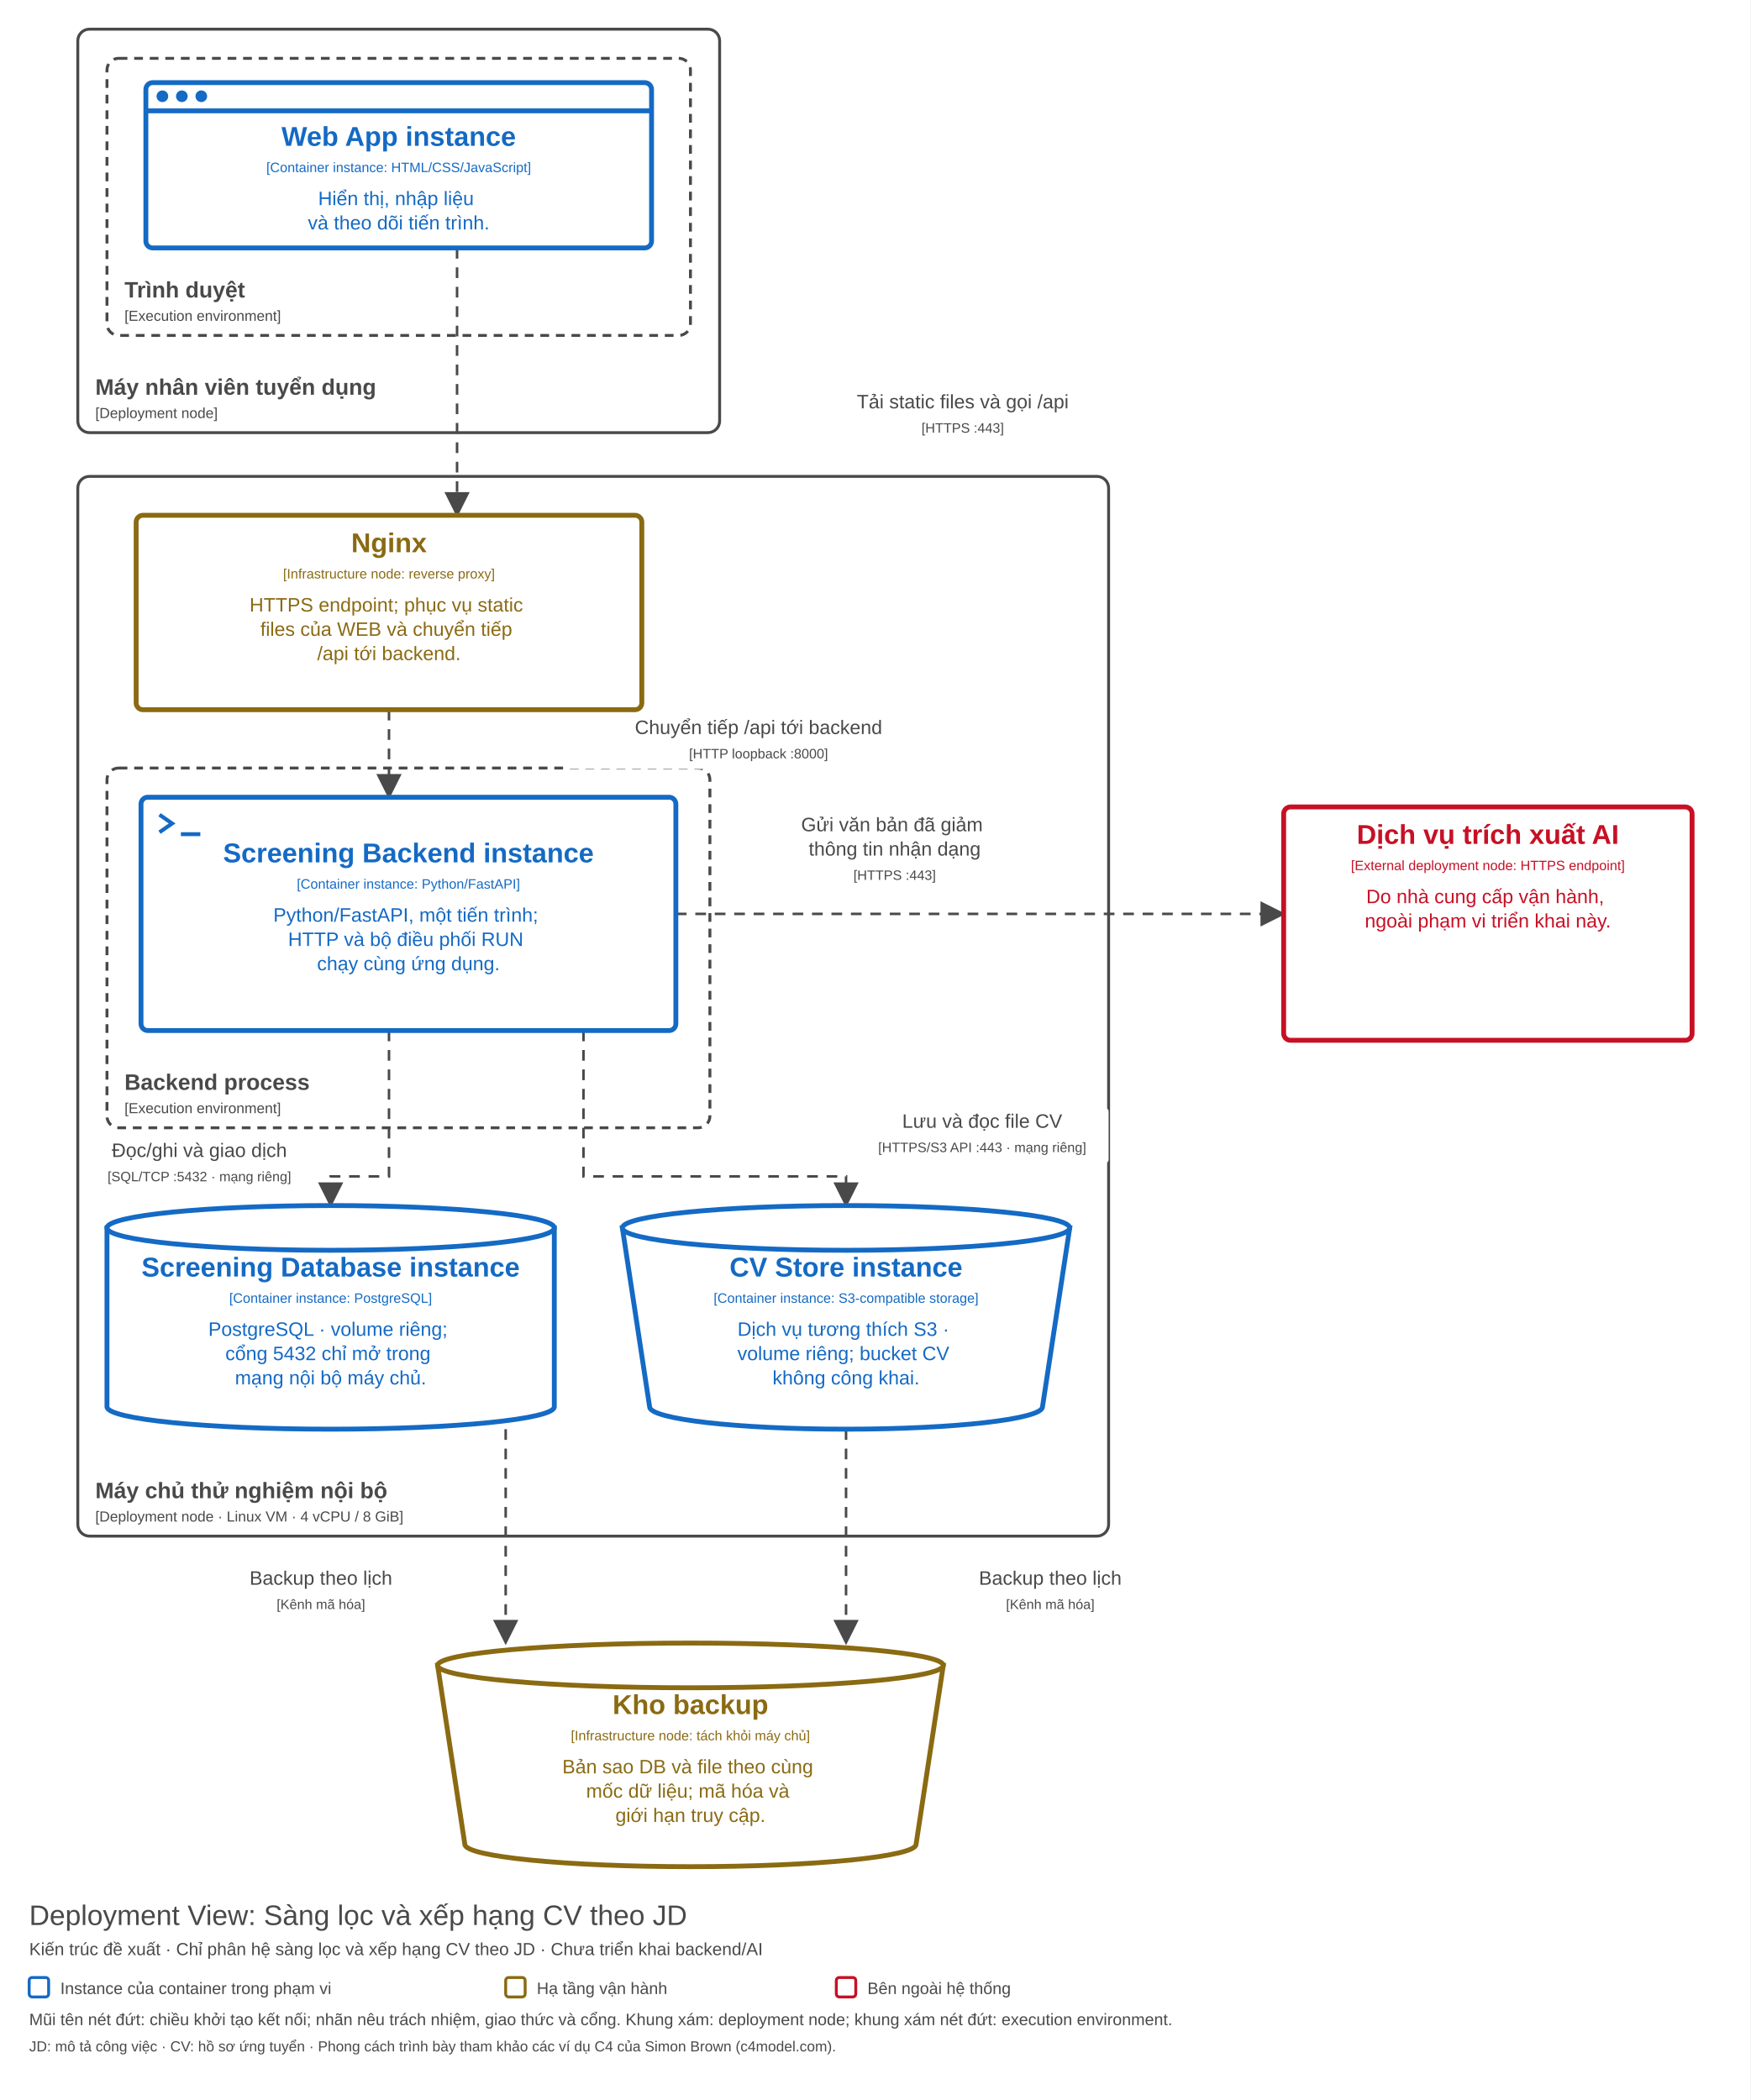
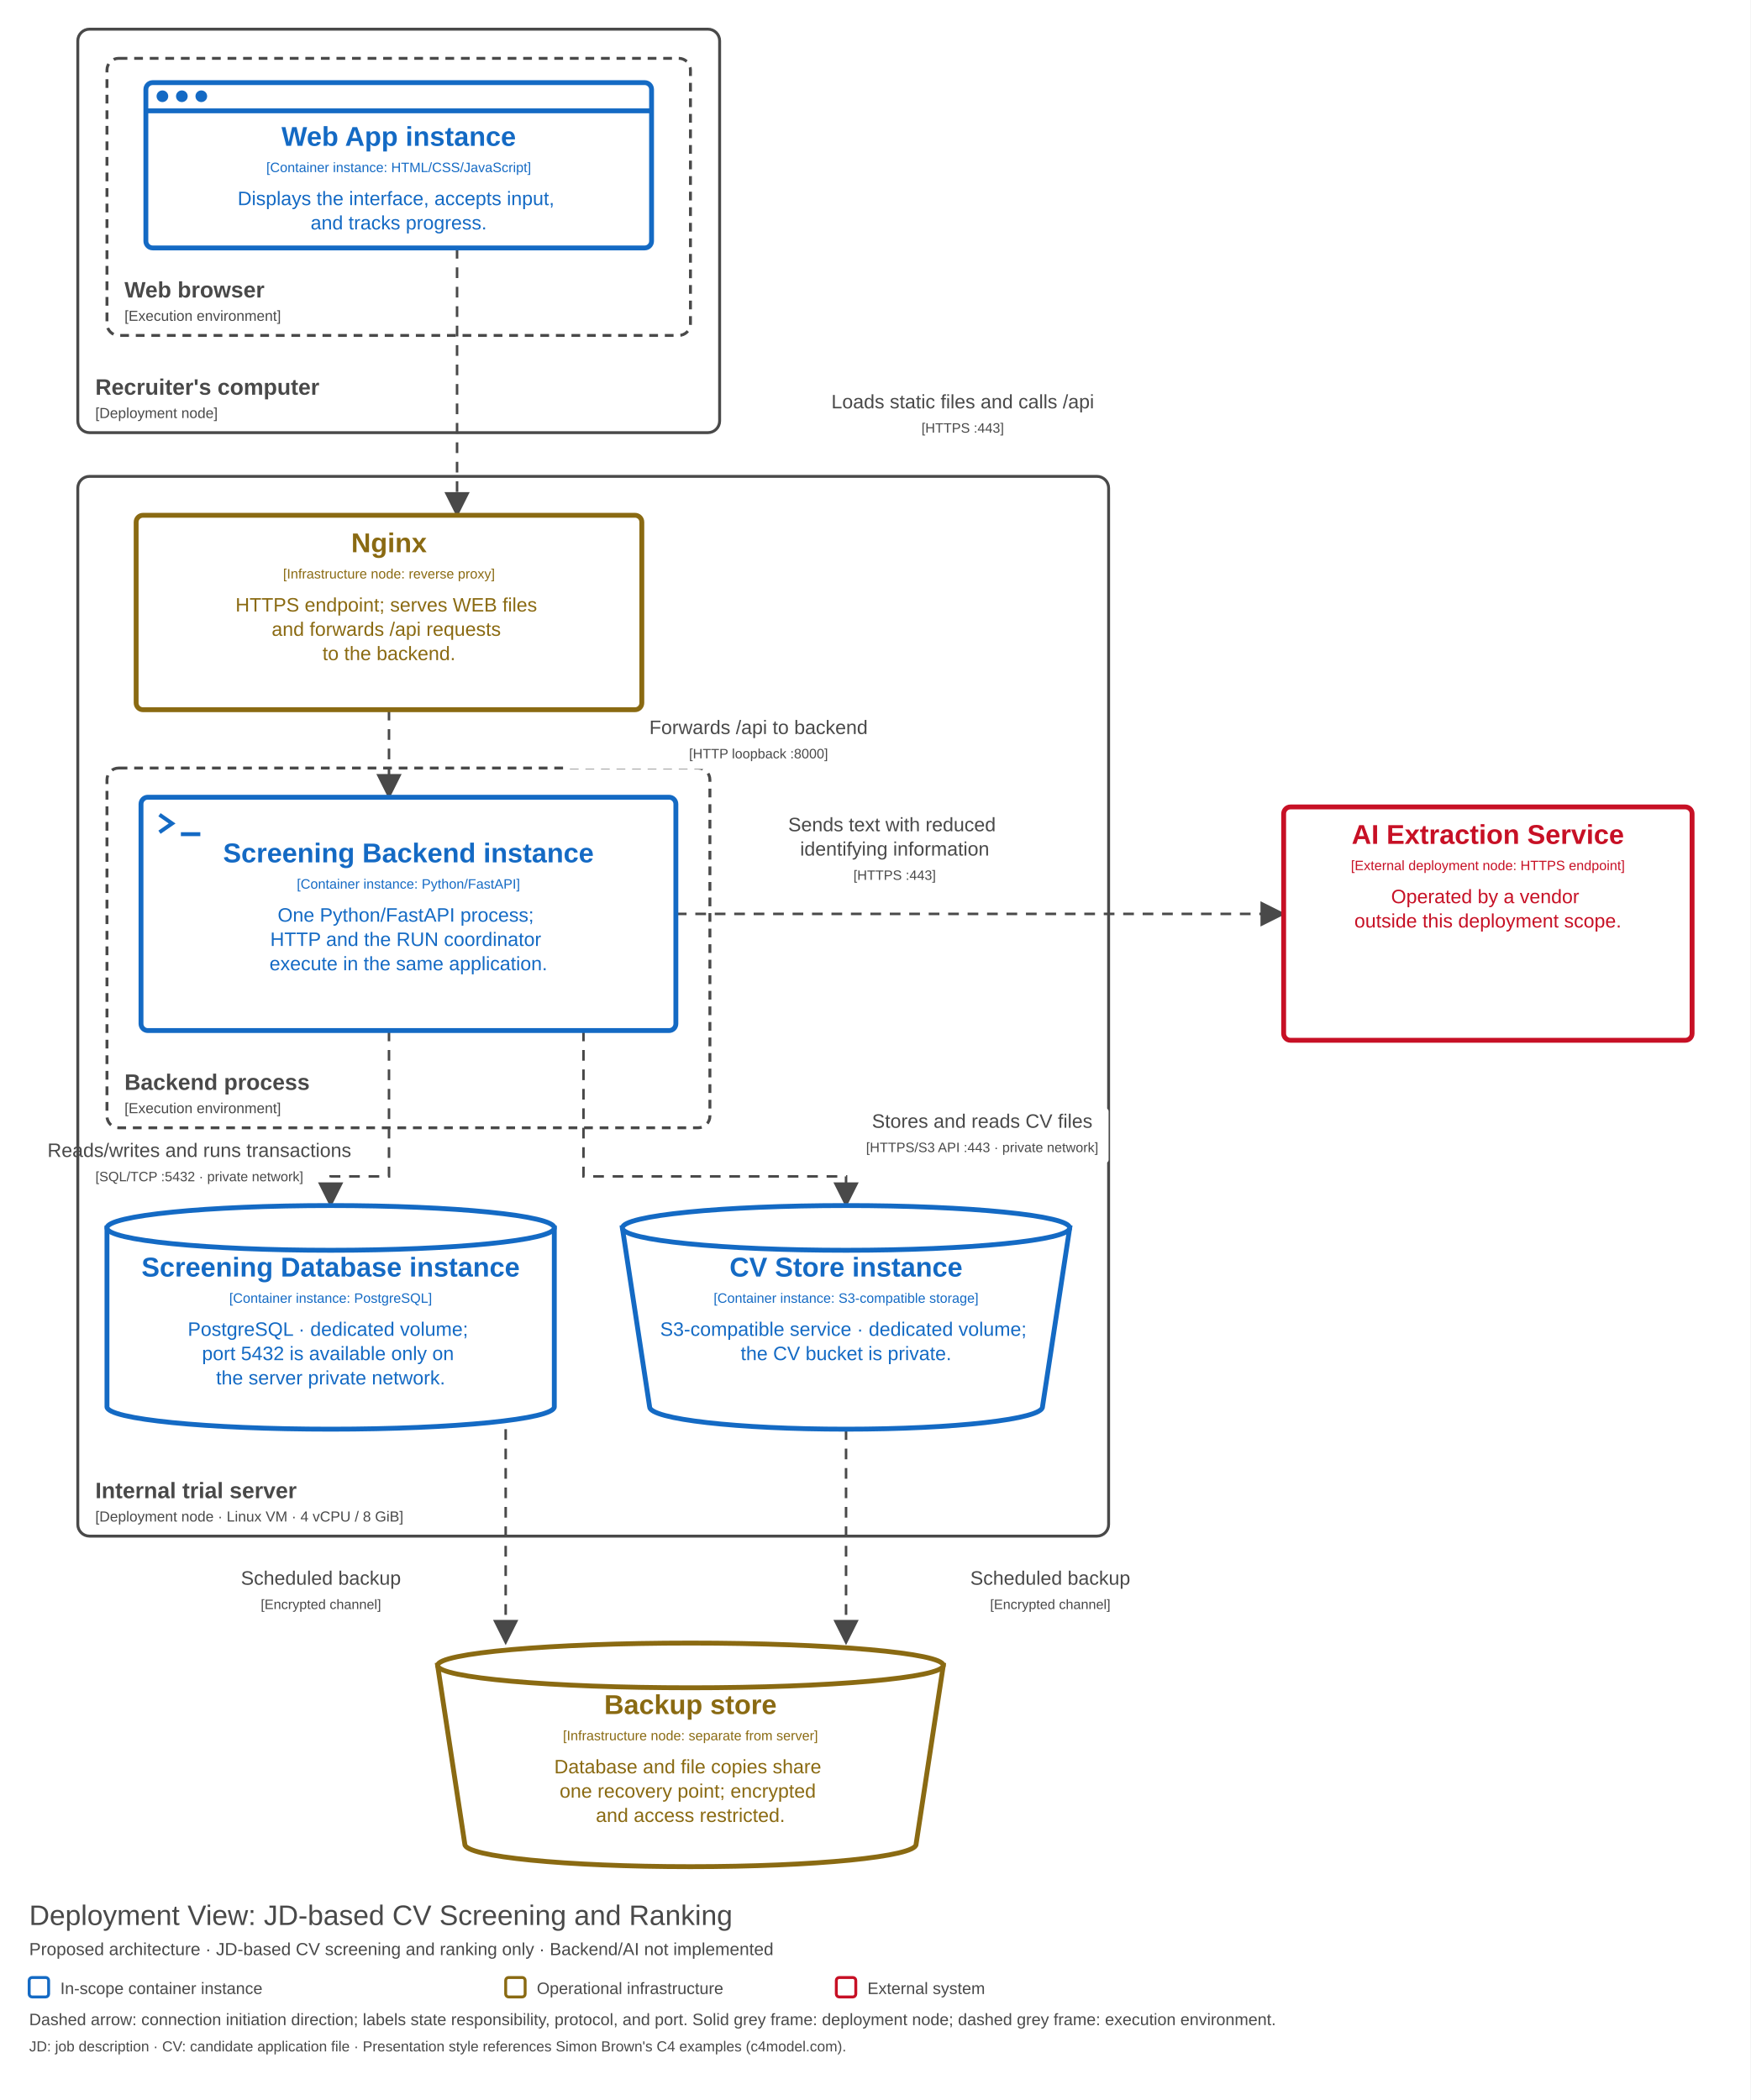
<svg xmlns="http://www.w3.org/2000/svg" width="1800" height="2160" viewBox="0 0 1800 2160" role="img" aria-labelledby="title desc" font-family="Segoe UI, Arial, sans-serif">
  <defs>
    <marker id="arrow" viewBox="0 0 12 12" refX="11" refY="6" markerWidth="10" markerHeight="10" orient="auto">
      <path d="M 0 0 L 12 6 L 0 12 Z" fill="#494949" />
    </marker>
  </defs>
  <rect width="100%" height="100%" fill="white" />
  <rect x="80" y="30" width="660" height="415" rx="12" fill="white" stroke="#494949" stroke-width="3" />
  <text x="98" y="406" fill="#494949" font-size="23" font-weight="700" text-anchor="start">
-     <tspan x="98" dy="0">Máy nhân viên tuyển dụng</tspan>
+     <tspan x="98" dy="0">Recruiter's computer</tspan>
  </text>
  <text x="98" y="430" fill="#494949" font-size="15" font-weight="400" text-anchor="start">
    <tspan x="98" dy="0">[Deployment node]</tspan>
  </text>
  <rect x="110" y="60" width="600" height="285" rx="12" fill="white" stroke="#494949" stroke-width="3" stroke-dasharray="9 7" />
  <text x="128" y="306" fill="#494949" font-size="23" font-weight="700" text-anchor="start">
-     <tspan x="128" dy="0">Trình duyệt</tspan>
+     <tspan x="128" dy="0">Web browser</tspan>
  </text>
  <text x="128" y="330" fill="#494949" font-size="15" font-weight="400" text-anchor="start">
    <tspan x="128" dy="0">[Execution environment]</tspan>
  </text>
  <rect x="80" y="490" width="1060" height="1090" rx="12" fill="white" stroke="#494949" stroke-width="3" />
  <text x="98" y="1541" fill="#494949" font-size="23" font-weight="700" text-anchor="start">
-     <tspan x="98" dy="0">Máy chủ thử nghiệm nội bộ</tspan>
+     <tspan x="98" dy="0">Internal trial server</tspan>
  </text>
  <text x="98" y="1565" fill="#494949" font-size="15" font-weight="400" text-anchor="start">
    <tspan x="98" dy="0">[Deployment node · Linux VM · 4 vCPU / 8 GiB]</tspan>
  </text>
  <rect x="110" y="790" width="620" height="370" rx="12" fill="white" stroke="#494949" stroke-width="3" stroke-dasharray="9 7" />
  <text x="128" y="1121" fill="#494949" font-size="23" font-weight="700" text-anchor="start">
    <tspan x="128" dy="0">Backend process</tspan>
  </text>
  <text x="128" y="1145" fill="#494949" font-size="15" font-weight="400" text-anchor="start">
    <tspan x="128" dy="0">[Execution environment]</tspan>
  </text>
  <polyline data-from="WEB" data-to="EDGE" points="470,255 470,530" fill="none" stroke="#494949" stroke-width="2.6" stroke-dasharray="11 9" marker-end="url(#arrow)" />
  <polyline data-from="EDGE" data-to="API" points="400,730 400,820" fill="none" stroke="#494949" stroke-width="2.6" stroke-dasharray="11 9" marker-end="url(#arrow)" />
  <polyline data-from="API" data-to="DB" points="400,1060 400,1210 340,1210 340,1240" fill="none" stroke="#494949" stroke-width="2.6" stroke-dasharray="11 9" marker-end="url(#arrow)" />
  <polyline data-from="API" data-to="FILES" points="600,1060 600,1210 870,1210 870,1240" fill="none" stroke="#494949" stroke-width="2.6" stroke-dasharray="11 9" marker-end="url(#arrow)" />
  <polyline data-from="API" data-to="AI" points="695,940 1320,940" fill="none" stroke="#494949" stroke-width="2.6" stroke-dasharray="11 9" marker-end="url(#arrow)" />
  <polyline data-from="DB" data-to="BACKUP" points="520,1470 520,1690" fill="none" stroke="#494949" stroke-width="2.6" stroke-dasharray="11 9" marker-end="url(#arrow)" />
  <polyline data-from="FILES" data-to="BACKUP" points="870,1470 870,1690" fill="none" stroke="#494949" stroke-width="2.6" stroke-dasharray="11 9" marker-end="url(#arrow)" />
  <g id="WEB">
    <rect x="150" y="85" width="520" height="170" rx="7" fill="white" stroke="#146ac4" stroke-width="5" />
    <path d="M 150 114 H 670" stroke="#146ac4" stroke-width="5" />
    <circle cx="167" cy="99" r="6" fill="#146ac4" />
    <circle cx="187" cy="99" r="6" fill="#146ac4" />
    <circle cx="207" cy="99" r="6" fill="#146ac4" />
  </g>
  <text x="410" y="150" fill="#146ac4" font-size="28" font-weight="700" text-anchor="middle">
    <tspan x="410" dy="0">Web App instance</tspan>
  </text>
  <text x="410" y="177" fill="#146ac4" font-size="14" font-weight="400" text-anchor="middle">
    <tspan x="410" dy="0">[Container instance: HTML/CSS/JavaScript]</tspan>
  </text>
  <text x="410" y="211" fill="#146ac4" font-size="20" font-weight="400" text-anchor="middle">
-     <tspan x="410" dy="0">Hiển thị, nhập liệu</tspan>
-     <tspan x="410" dy="25">và theo dõi tiến trình.</tspan>
+     <tspan x="410" dy="0">Displays the interface, accepts input,</tspan>
+     <tspan x="410" dy="25">and tracks progress.</tspan>
  </text>
  <g id="EDGE">
    <rect x="140" y="530" width="520" height="200" rx="7" fill="white" stroke="#8a6a12" stroke-width="5" />
  </g>
  <text x="400" y="568" fill="#8a6a12" font-size="28" font-weight="700" text-anchor="middle">
    <tspan x="400" dy="0">Nginx</tspan>
  </text>
  <text x="400" y="595" fill="#8a6a12" font-size="14" font-weight="400" text-anchor="middle">
    <tspan x="400" dy="0">[Infrastructure node: reverse proxy]</tspan>
  </text>
  <text x="400" y="629" fill="#8a6a12" font-size="20" font-weight="400" text-anchor="middle">
-     <tspan x="400" dy="0">HTTPS endpoint; phục vụ static</tspan>
-     <tspan x="400" dy="25">files của WEB và chuyển tiếp</tspan>
-     <tspan x="400" dy="25">/api tới backend.</tspan>
+     <tspan x="400" dy="0">HTTPS endpoint; serves WEB files</tspan>
+     <tspan x="400" dy="25">and forwards /api requests</tspan>
+     <tspan x="400" dy="25">to the backend.</tspan>
  </text>
  <g id="API">
    <rect x="145" y="820" width="550" height="240" rx="7" fill="white" stroke="#146ac4" stroke-width="5" />
    <path d="M 164 838 l 13 9 l -13 9 M 186 858 h 20" fill="none" stroke="#146ac4" stroke-width="4" />
  </g>
  <text x="420" y="887" fill="#146ac4" font-size="28" font-weight="700" text-anchor="middle">
    <tspan x="420" dy="0">Screening Backend instance</tspan>
  </text>
  <text x="420" y="914" fill="#146ac4" font-size="14" font-weight="400" text-anchor="middle">
    <tspan x="420" dy="0">[Container instance: Python/FastAPI]</tspan>
  </text>
  <text x="420" y="948" fill="#146ac4" font-size="20" font-weight="400" text-anchor="middle">
-     <tspan x="420" dy="0">Python/FastAPI, một tiến trình;</tspan>
-     <tspan x="420" dy="25">HTTP và bộ điều phối RUN</tspan>
-     <tspan x="420" dy="25">chạy cùng ứng dụng.</tspan>
+     <tspan x="420" dy="0">One Python/FastAPI process;</tspan>
+     <tspan x="420" dy="25">HTTP and the RUN coordinator</tspan>
+     <tspan x="420" dy="25">execute in the same application.</tspan>
  </text>
  <g id="DB">
    <path d="M 110 1263 L 110 1447 A 230 23 0 0 0 570 1447 L 570 1263 Z" fill="white" stroke="#146ac4" stroke-width="5" />
    <ellipse cx="340" cy="1263" rx="230" ry="23" fill="white" stroke="#146ac4" stroke-width="5" />
  </g>
  <text x="340" y="1313" fill="#146ac4" font-size="28" font-weight="700" text-anchor="middle">
    <tspan x="340" dy="0">Screening Database instance</tspan>
  </text>
  <text x="340" y="1340" fill="#146ac4" font-size="14" font-weight="400" text-anchor="middle">
    <tspan x="340" dy="0">[Container instance: PostgreSQL]</tspan>
  </text>
  <text x="340" y="1374" fill="#146ac4" font-size="20" font-weight="400" text-anchor="middle">
-     <tspan x="340" dy="0">PostgreSQL · volume riêng;</tspan>
-     <tspan x="340" dy="25">cổng 5432 chỉ mở trong</tspan>
-     <tspan x="340" dy="25">mạng nội bộ máy chủ.</tspan>
+     <tspan x="340" dy="0">PostgreSQL · dedicated volume;</tspan>
+     <tspan x="340" dy="25">port 5432 is available only on</tspan>
+     <tspan x="340" dy="25">the server private network.</tspan>
  </text>
  <g id="FILES">
    <path d="M 640 1263 L 668 1447 A 202 23 0 0 0 1072 1447 L 1100 1263 Z" fill="white" stroke="#146ac4" stroke-width="5" />
    <ellipse cx="870" cy="1263" rx="230" ry="23" fill="white" stroke="#146ac4" stroke-width="5" />
  </g>
  <text x="870" y="1313" fill="#146ac4" font-size="28" font-weight="700" text-anchor="middle">
    <tspan x="870" dy="0">CV Store instance</tspan>
  </text>
  <text x="870" y="1340" fill="#146ac4" font-size="14" font-weight="400" text-anchor="middle">
    <tspan x="870" dy="0">[Container instance: S3-compatible storage]</tspan>
  </text>
  <text x="870" y="1374" fill="#146ac4" font-size="20" font-weight="400" text-anchor="middle">
-     <tspan x="870" dy="0">Dịch vụ tương thích S3 ·</tspan>
-     <tspan x="870" dy="25">volume riêng; bucket CV</tspan>
-     <tspan x="870" dy="25">không công khai.</tspan>
+     <tspan x="870" dy="0">S3-compatible service · dedicated volume;</tspan>
+     <tspan x="870" dy="25">the CV bucket is private.</tspan>
  </text>
  <g id="AI">
    <rect x="1320" y="830" width="420" height="240" rx="7" fill="white" stroke="#c71025" stroke-width="5" />
  </g>
  <text x="1530" y="868" fill="#c71025" font-size="28" font-weight="700" text-anchor="middle">
-     <tspan x="1530" dy="0">Dịch vụ trích xuất AI</tspan>
+     <tspan x="1530" dy="0">AI Extraction Service</tspan>
  </text>
  <text x="1530" y="895" fill="#c71025" font-size="14" font-weight="400" text-anchor="middle">
    <tspan x="1530" dy="0">[External deployment node: HTTPS endpoint]</tspan>
  </text>
  <text x="1530" y="929" fill="#c71025" font-size="20" font-weight="400" text-anchor="middle">
-     <tspan x="1530" dy="0">Do nhà cung cấp vận hành,</tspan>
-     <tspan x="1530" dy="25">ngoài phạm vi triển khai này.</tspan>
+     <tspan x="1530" dy="0">Operated by a vendor</tspan>
+     <tspan x="1530" dy="25">outside this deployment scope.</tspan>
  </text>
  <g id="BACKUP">
    <path d="M 450 1713 L 478 1897 A 232 23 0 0 0 942 1897 L 970 1713 Z" fill="white" stroke="#8a6a12" stroke-width="5" />
    <ellipse cx="710" cy="1713" rx="260" ry="23" fill="white" stroke="#8a6a12" stroke-width="5" />
  </g>
  <text x="710" y="1763" fill="#8a6a12" font-size="28" font-weight="700" text-anchor="middle">
-     <tspan x="710" dy="0">Kho backup</tspan>
+     <tspan x="710" dy="0">Backup store</tspan>
  </text>
  <text x="710" y="1790" fill="#8a6a12" font-size="14" font-weight="400" text-anchor="middle">
-     <tspan x="710" dy="0">[Infrastructure node: tách khỏi máy chủ]</tspan>
+     <tspan x="710" dy="0">[Infrastructure node: separate from server]</tspan>
  </text>
  <text x="710" y="1824" fill="#8a6a12" font-size="20" font-weight="400" text-anchor="middle">
-     <tspan x="710" dy="0">Bản sao DB và file theo cùng</tspan>
-     <tspan x="710" dy="25">mốc dữ liệu; mã hóa và</tspan>
-     <tspan x="710" dy="25">giới hạn truy cập.</tspan>
+     <tspan x="710" dy="0">Database and file copies share</tspan>
+     <tspan x="710" dy="25">one recovery point; encrypted</tspan>
+     <tspan x="710" dy="25">and access restricted.</tspan>
  </text>
  <rect x="790" y="400" width="400" height="56" rx="3" fill="white" fill-opacity="0.98" />
  <text x="990" y="420" fill="#494949" font-size="20" font-weight="400" text-anchor="middle">
-     <tspan x="990" dy="0">Tải static files và gọi /api</tspan>
+     <tspan x="990" dy="0">Loads static files and calls /api</tspan>
  </text>
  <text x="990" y="445" fill="#494949" font-size="14" font-weight="400" text-anchor="middle">
    <tspan x="990" dy="0">[HTTPS :443]</tspan>
  </text>
  <rect x="580" y="735" width="400" height="56" rx="3" fill="white" fill-opacity="0.98" />
  <text x="780" y="755" fill="#494949" font-size="20" font-weight="400" text-anchor="middle">
-     <tspan x="780" dy="0">Chuyển tiếp /api tới backend</tspan>
+     <tspan x="780" dy="0">Forwards /api to backend</tspan>
  </text>
  <text x="780" y="780" fill="#494949" font-size="14" font-weight="400" text-anchor="middle">
    <tspan x="780" dy="0">[HTTP loopback :8000]</tspan>
  </text>
  <rect x="90" y="1170" width="230" height="56" rx="3" fill="white" fill-opacity="0.98" />
  <text x="205" y="1190" fill="#494949" font-size="20" font-weight="400" text-anchor="middle">
-     <tspan x="205" dy="0">Đọc/ghi và giao dịch</tspan>
+     <tspan x="205" dy="0">Reads/writes and runs transactions</tspan>
  </text>
  <text x="205" y="1215" fill="#494949" font-size="14" font-weight="400" text-anchor="middle">
-     <tspan x="205" dy="0">[SQL/TCP :5432 · mạng riêng]</tspan>
+     <tspan x="205" dy="0">[SQL/TCP :5432 · private network]</tspan>
  </text>
  <rect x="880" y="1140" width="260" height="56" rx="3" fill="white" fill-opacity="0.98" />
  <text x="1010" y="1160" fill="#494949" font-size="20" font-weight="400" text-anchor="middle">
-     <tspan x="1010" dy="0">Lưu và đọc file CV</tspan>
+     <tspan x="1010" dy="0">Stores and reads CV files</tspan>
  </text>
  <text x="1010" y="1185" fill="#494949" font-size="14" font-weight="400" text-anchor="middle">
-     <tspan x="1010" dy="0">[HTTPS/S3 API :443 · mạng riêng]</tspan>
+     <tspan x="1010" dy="0">[HTTPS/S3 API :443 · private network]</tspan>
  </text>
  <rect x="745" y="835" width="350" height="81" rx="3" fill="white" fill-opacity="0.98" />
  <text x="920" y="855" fill="#494949" font-size="20" font-weight="400" text-anchor="middle">
-     <tspan x="920" dy="0">Gửi văn bản đã giảm</tspan>
-     <tspan x="920" dy="25">thông tin nhận dạng</tspan>
+     <tspan x="920" dy="0">Sends text with reduced</tspan>
+     <tspan x="920" dy="25">identifying information</tspan>
  </text>
  <text x="920" y="905" fill="#494949" font-size="14" font-weight="400" text-anchor="middle">
    <tspan x="920" dy="0">[HTTPS :443]</tspan>
  </text>
  <rect x="205" y="1610" width="250" height="56" rx="3" fill="white" fill-opacity="0.98" />
  <text x="330" y="1630" fill="#494949" font-size="20" font-weight="400" text-anchor="middle">
-     <tspan x="330" dy="0">Backup theo lịch</tspan>
+     <tspan x="330" dy="0">Scheduled backup</tspan>
  </text>
  <text x="330" y="1655" fill="#494949" font-size="14" font-weight="400" text-anchor="middle">
-     <tspan x="330" dy="0">[Kênh mã hóa]</tspan>
+     <tspan x="330" dy="0">[Encrypted channel]</tspan>
  </text>
  <rect x="955" y="1610" width="250" height="56" rx="3" fill="white" fill-opacity="0.98" />
  <text x="1080" y="1630" fill="#494949" font-size="20" font-weight="400" text-anchor="middle">
-     <tspan x="1080" dy="0">Backup theo lịch</tspan>
+     <tspan x="1080" dy="0">Scheduled backup</tspan>
  </text>
  <text x="1080" y="1655" fill="#494949" font-size="14" font-weight="400" text-anchor="middle">
-     <tspan x="1080" dy="0">[Kênh mã hóa]</tspan>
+     <tspan x="1080" dy="0">[Encrypted channel]</tspan>
  </text>
  <text x="30" y="1980" fill="#494949" font-size="29" font-weight="400" text-anchor="start">
-     <tspan x="30" dy="0">Deployment View: Sàng lọc và xếp hạng CV theo JD</tspan>
+     <tspan x="30" dy="0">Deployment View: JD-based CV Screening and Ranking</tspan>
  </text>
  <text x="30" y="2011" fill="#494949" font-size="18" font-weight="400" text-anchor="start">
-     <tspan x="30" dy="0">Kiến trúc đề xuất · Chỉ phân hệ sàng lọc và xếp hạng CV theo JD · Chưa triển khai backend/AI</tspan>
+     <tspan x="30" dy="0">Proposed architecture · JD-based CV screening and ranking only · Backend/AI not implemented</tspan>
  </text>
  <rect x="30" y="2034" width="20" height="20" rx="3" fill="white" stroke="#146ac4" stroke-width="3" />
  <text x="62" y="2051" fill="#494949" font-size="17" font-weight="400" text-anchor="start">
-     <tspan x="62" dy="0">Instance của container trong phạm vi</tspan>
+     <tspan x="62" dy="0">In-scope container instance</tspan>
  </text>
  <rect x="520" y="2034" width="20" height="20" rx="3" fill="white" stroke="#8a6a12" stroke-width="3" />
  <text x="552" y="2051" fill="#494949" font-size="17" font-weight="400" text-anchor="start">
-     <tspan x="552" dy="0">Hạ tầng vận hành</tspan>
+     <tspan x="552" dy="0">Operational infrastructure</tspan>
  </text>
  <rect x="860" y="2034" width="20" height="20" rx="3" fill="white" stroke="#c71025" stroke-width="3" />
  <text x="892" y="2051" fill="#494949" font-size="17" font-weight="400" text-anchor="start">
-     <tspan x="892" dy="0">Bên ngoài hệ thống</tspan>
+     <tspan x="892" dy="0">External system</tspan>
  </text>
  <text x="30" y="2083" fill="#494949" font-size="17" font-weight="400" text-anchor="start">
-     <tspan x="30" dy="0">Mũi tên nét đứt: chiều khởi tạo kết nối; nhãn nêu trách nhiệm, giao thức và cổng. Khung xám: deployment node; khung xám nét đứt: execution environment.</tspan>
+     <tspan x="30" dy="0">Dashed arrow: connection initiation direction; labels state responsibility, protocol, and port. Solid grey frame: deployment node; dashed grey frame: execution environment.</tspan>
  </text>
  <text x="30" y="2110" fill="#494949" font-size="15" font-weight="400" text-anchor="start">
-     <tspan x="30" dy="0">JD: mô tả công việc · CV: hồ sơ ứng tuyển · Phong cách trình bày tham khảo các ví dụ C4 của Simon Brown (c4model.com).</tspan>
+     <tspan x="30" dy="0">JD: job description · CV: candidate application file · Presentation style references Simon Brown's C4 examples (c4model.com).</tspan>
  </text>
</svg>
